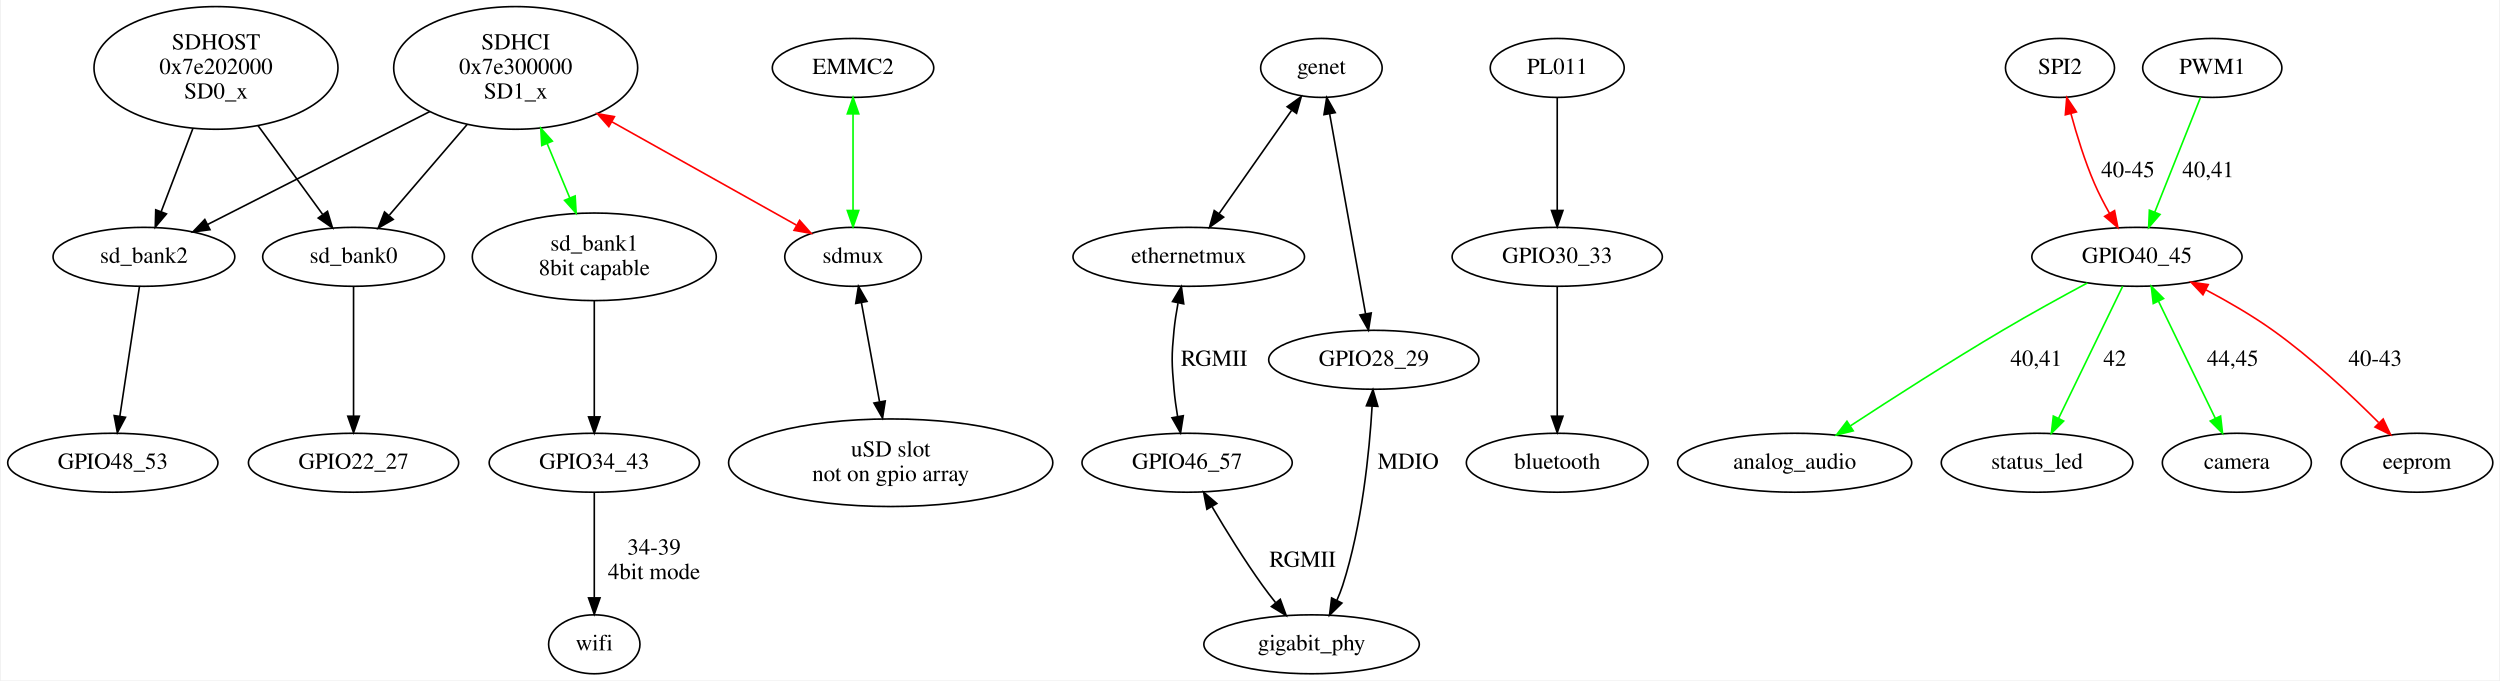
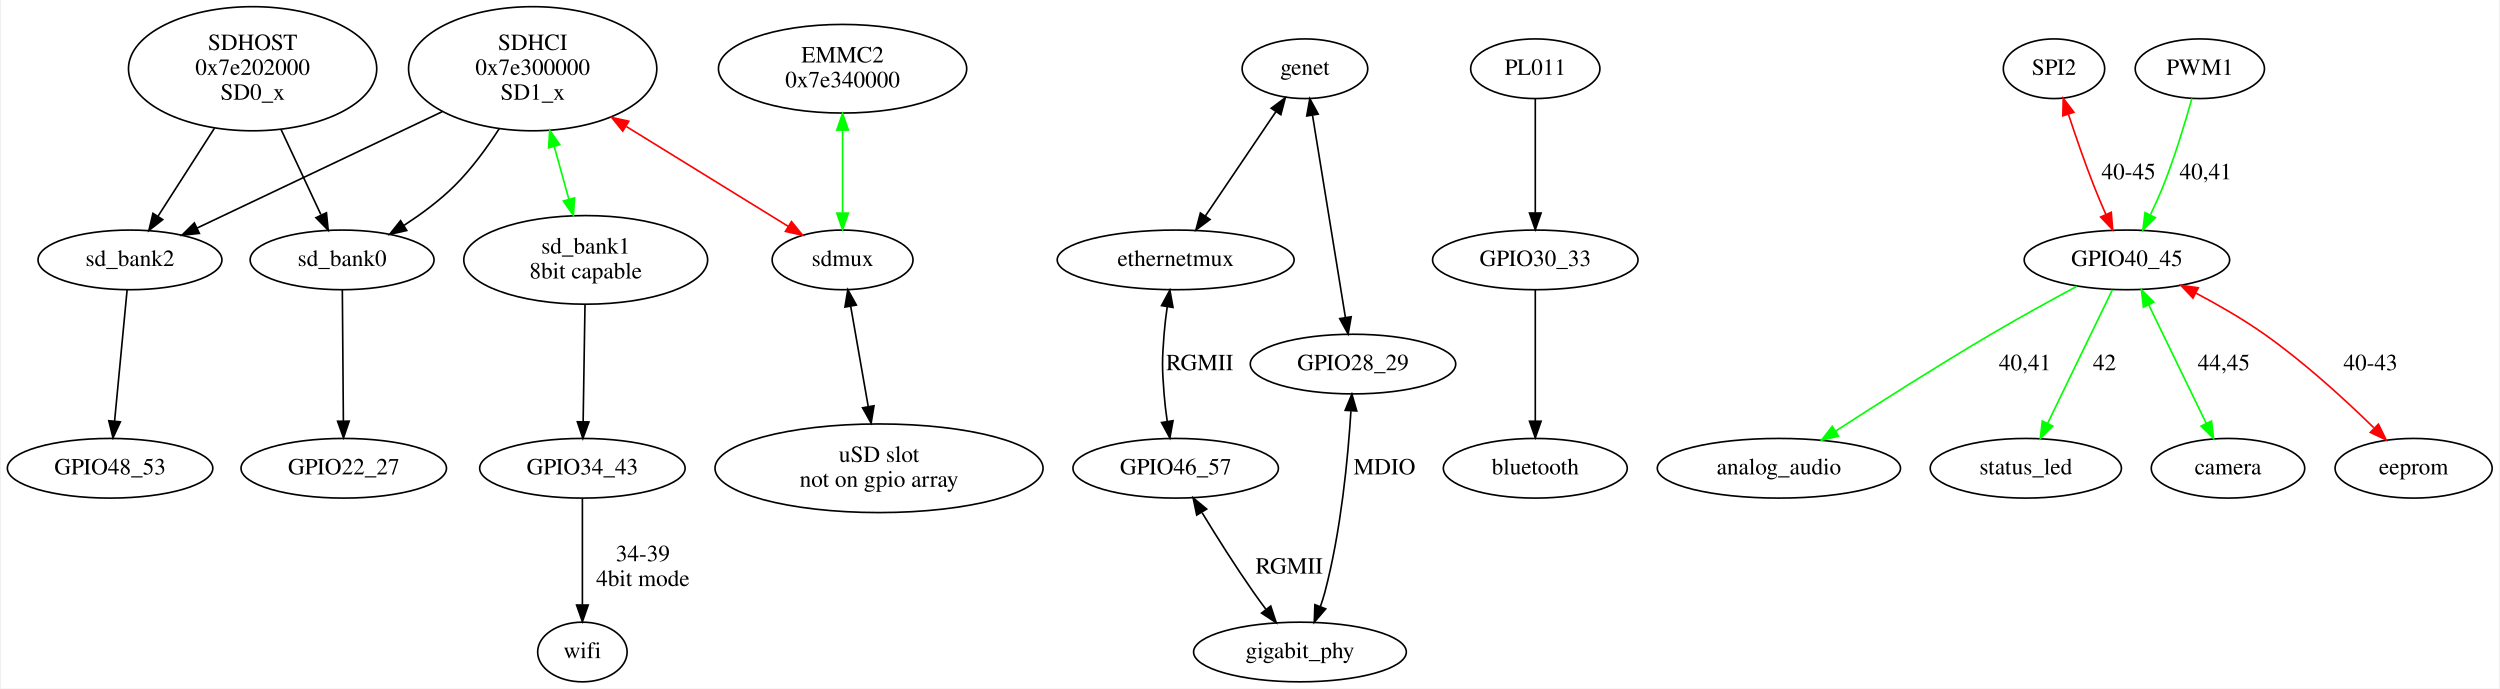
- <svg xmlns="http://www.w3.org/2000/svg" width="1525pt" height="415pt" viewBox="0.00 0.00 1525.49 415.43">
+ <svg xmlns="http://www.w3.org/2000/svg" width="1507pt" height="415pt" viewBox="0.00 0.00 1507.19 415.43">
  <g id="graph0" class="graph" transform="scale(1 1) rotate(0) translate(4 411.4335)">
-     <polygon fill="#ffffff" stroke="transparent" points="-4,4 -4,-411.433 1521.49,-411.433 1521.49,4 -4,4" />
+     <polygon fill="#ffffff" stroke="transparent" points="-4,4 -4,-411.433 1503.19,-411.433 1503.19,4 -4,4" />
    <g id="node1" class="node">
-       <ellipse fill="none" stroke="#000000" cx="127.344" cy="-369.957" rx="74.493" ry="37.453" />
-       <text text-anchor="middle" x="127.344" y="-381.257" font-family="Times,serif" font-size="14.00" fill="#000000">SDHOST</text>
-       <text text-anchor="middle" x="127.344" y="-366.257" font-family="Times,serif" font-size="14.00" fill="#000000">0x7e202000</text>
-       <text text-anchor="middle" x="127.344" y="-351.257" font-family="Times,serif" font-size="14.00" fill="#000000">SD0_x</text>
+       <ellipse fill="none" stroke="#000000" cx="147.744" cy="-369.957" rx="74.907" ry="37.453" />
+       <text text-anchor="middle" x="147.744" y="-381.257" font-family="Times,serif" font-size="14.00" fill="#000000">SDHOST</text>
+       <text text-anchor="middle" x="147.744" y="-366.257" font-family="Times,serif" font-size="14.00" fill="#000000">0x7e202000</text>
+       <text text-anchor="middle" x="147.744" y="-351.257" font-family="Times,serif" font-size="14.00" fill="#000000">SD0_x</text>
    </g>
    <g id="node5" class="node">
-       <ellipse fill="none" stroke="#000000" cx="211.344" cy="-254.61" rx="55.491" ry="18" />
-       <text text-anchor="middle" x="211.344" y="-250.91" font-family="Times,serif" font-size="14.00" fill="#000000">sd_bank0</text>
+       <ellipse fill="none" stroke="#000000" cx="201.744" cy="-254.61" rx="55.491" ry="18" />
+       <text text-anchor="middle" x="201.744" y="-250.91" font-family="Times,serif" font-size="14.00" fill="#000000">sd_bank0</text>
    </g>
    <g id="edge4" class="edge">
-       <path fill="none" stroke="#000000" d="M153.004,-334.722C165.705,-317.281 180.768,-296.597 192.407,-280.615" />
-       <polygon fill="#000000" stroke="#000000" points="195.426,-282.414 198.484,-272.27 189.768,-278.293 195.426,-282.414" />
+       <path fill="none" stroke="#000000" d="M164.831,-333.461C172.637,-316.785 181.728,-297.366 188.935,-281.972" />
+       <polygon fill="#000000" stroke="#000000" points="192.296,-283.047 193.366,-272.507 185.957,-280.079 192.296,-283.047" />
    </g>
    <g id="node9" class="node">
-       <ellipse fill="none" stroke="#000000" cx="83.344" cy="-254.61" rx="55.491" ry="18" />
-       <text text-anchor="middle" x="83.344" y="-250.91" font-family="Times,serif" font-size="14.00" fill="#000000">sd_bank2</text>
+       <ellipse fill="none" stroke="#000000" cx="73.745" cy="-254.61" rx="55.491" ry="18" />
+       <text text-anchor="middle" x="73.745" y="-250.91" font-family="Times,serif" font-size="14.00" fill="#000000">sd_bank2</text>
    </g>
    <g id="edge5" class="edge">
-       <path fill="none" stroke="#000000" d="M113.301,-333.143C106.988,-316.594 99.665,-297.395 93.839,-282.123" />
-       <polygon fill="#000000" stroke="#000000" points="97.087,-280.817 90.253,-272.721 90.547,-283.312 97.087,-280.817" />
+       <path fill="none" stroke="#000000" d="M124.736,-334.093C113.741,-316.955 100.814,-296.804 90.726,-281.08" />
+       <polygon fill="#000000" stroke="#000000" points="93.497,-278.917 85.151,-272.39 87.605,-282.697 93.497,-278.917" />
    </g>
    <g id="node2" class="node">
-       <ellipse fill="none" stroke="#000000" cx="310.344" cy="-369.957" rx="74.493" ry="37.453" />
-       <text text-anchor="middle" x="310.344" y="-381.257" font-family="Times,serif" font-size="14.00" fill="#000000">SDHCI</text>
-       <text text-anchor="middle" x="310.344" y="-366.257" font-family="Times,serif" font-size="14.00" fill="#000000">0x7e300000</text>
-       <text text-anchor="middle" x="310.344" y="-351.257" font-family="Times,serif" font-size="14.00" fill="#000000">SD1_x</text>
+       <ellipse fill="none" stroke="#000000" cx="316.745" cy="-369.957" rx="74.907" ry="37.453" />
+       <text text-anchor="middle" x="316.745" y="-381.257" font-family="Times,serif" font-size="14.00" fill="#000000">SDHCI</text>
+       <text text-anchor="middle" x="316.745" y="-366.257" font-family="Times,serif" font-size="14.00" fill="#000000">0x7e300000</text>
+       <text text-anchor="middle" x="316.745" y="-351.257" font-family="Times,serif" font-size="14.00" fill="#000000">SD1_x</text>
    </g>
    <g id="edge8" class="edge">
-       <path fill="none" stroke="#000000" d="M280.641,-335.349C265.412,-317.605 247.189,-296.374 233.254,-280.137" />
-       <polygon fill="#000000" stroke="#000000" points="235.564,-277.455 226.395,-272.147 230.252,-282.014 235.564,-277.455" />
+       <path fill="none" stroke="#000000" d="M296.577,-333.813C289.053,-322.098 279.856,-309.543 269.745,-299.48 260.737,-290.517 249.677,-282.318 239.113,-275.452" />
+       <polygon fill="#000000" stroke="#000000" points="240.748,-272.346 230.413,-270.01 237.035,-278.28 240.748,-272.346" />
    </g>
    <g id="node7" class="node">
-       <ellipse fill="none" stroke="#000000" cx="358.344" cy="-254.61" rx="74.493" ry="26.741" />
-       <text text-anchor="middle" x="358.344" y="-258.41" font-family="Times,serif" font-size="14.00" fill="#000000">sd_bank1</text>
-       <text text-anchor="middle" x="358.344" y="-243.41" font-family="Times,serif" font-size="14.00" fill="#000000">8bit capable</text>
+       <ellipse fill="none" stroke="#000000" cx="348.745" cy="-254.61" rx="73.578" ry="26.741" />
+       <text text-anchor="middle" x="348.745" y="-258.41" font-family="Times,serif" font-size="14.00" fill="#000000">sd_bank1</text>
+       <text text-anchor="middle" x="348.745" y="-243.41" font-family="Times,serif" font-size="14.00" fill="#000000">8bit capable</text>
    </g>
    <g id="edge9" class="edge">
-       <path fill="none" stroke="#00ff00" d="M329.544,-323.818C334.155,-312.738 339.013,-301.064 343.398,-290.527" />
-       <polygon fill="#00ff00" stroke="#00ff00" points="326.274,-322.566 325.664,-333.143 332.737,-325.255 326.274,-322.566" />
-       <polygon fill="#00ff00" stroke="#00ff00" points="346.661,-291.795 347.272,-281.218 340.198,-289.106 346.661,-291.795" />
+       <path fill="none" stroke="#00ff00" d="M329.721,-323.181C332.677,-312.526 335.776,-301.356 338.594,-291.197" />
+       <polygon fill="#00ff00" stroke="#00ff00" points="326.346,-322.254 327.046,-332.825 333.092,-324.125 326.346,-322.254" />
+       <polygon fill="#00ff00" stroke="#00ff00" points="342.002,-292.005 341.303,-281.433 335.257,-290.134 342.002,-292.005" />
    </g>
    <g id="edge10" class="edge">
-       <path fill="none" stroke="#000000" d="M257.981,-343.349C216.579,-322.311 159.707,-293.413 122.264,-274.387" />
-       <polygon fill="#000000" stroke="#000000" points="123.686,-271.183 113.185,-269.773 120.515,-277.424 123.686,-271.183" />
+       <path fill="none" stroke="#000000" d="M262.211,-344.071C217.293,-322.75 154.619,-292.999 114.108,-273.77" />
+       <polygon fill="#000000" stroke="#000000" points="115.598,-270.603 105.064,-269.477 112.597,-276.927 115.598,-270.603" />
    </g>
    <g id="node13" class="node">
-       <ellipse fill="none" stroke="#000000" cx="516.344" cy="-254.61" rx="41.693" ry="18" />
-       <text text-anchor="middle" x="516.344" y="-250.91" font-family="Times,serif" font-size="14.00" fill="#000000">sdmux</text>
+       <ellipse fill="none" stroke="#000000" cx="503.745" cy="-254.61" rx="42.494" ry="18" />
+       <text text-anchor="middle" x="503.745" y="-250.91" font-family="Times,serif" font-size="14.00" fill="#000000">sdmux</text>
    </g>
    <g id="edge11" class="edge">
-       <path fill="none" stroke="#ff0000" d="M369.12,-337.047C405.516,-316.667 451.007,-291.195 481.713,-274.001" />
-       <polygon fill="#ff0000" stroke="#ff0000" points="367.226,-334.095 360.211,-342.035 370.646,-340.203 367.226,-334.095" />
-       <polygon fill="#ff0000" stroke="#ff0000" points="483.727,-276.885 490.742,-268.946 480.307,-270.778 483.727,-276.885" />
+       <path fill="none" stroke="#ff0000" d="M373.254,-335.1C405.188,-315.403 443.984,-291.472 470.935,-274.848" />
+       <polygon fill="#ff0000" stroke="#ff0000" points="371.09,-332.323 364.416,-340.552 374.765,-338.281 371.09,-332.323" />
+       <polygon fill="#ff0000" stroke="#ff0000" points="472.92,-277.736 479.594,-269.507 469.245,-271.778 472.92,-277.736" />
    </g>
    <g id="node3" class="node">
-       <ellipse fill="none" stroke="#000000" cx="516.344" cy="-369.957" rx="49.291" ry="18" />
-       <text text-anchor="middle" x="516.344" y="-366.257" font-family="Times,serif" font-size="14.00" fill="#000000">EMMC2</text>
+       <ellipse fill="none" stroke="#000000" cx="503.745" cy="-369.957" rx="74.907" ry="26.741" />
+       <text text-anchor="middle" x="503.745" y="-373.757" font-family="Times,serif" font-size="14.00" fill="#000000">EMMC2</text>
+       <text text-anchor="middle" x="503.745" y="-358.757" font-family="Times,serif" font-size="14.00" fill="#000000">0x7e340000</text>
    </g>
    <g id="edge7" class="edge">
-       <path fill="none" stroke="#00ff00" d="M516.344,-341.783C516.344,-323.929 516.344,-300.915 516.344,-283.017" />
-       <polygon fill="#00ff00" stroke="#00ff00" points="512.844,-341.934 516.344,-351.934 519.844,-341.934 512.844,-341.934" />
-       <polygon fill="#00ff00" stroke="#00ff00" points="519.844,-282.887 516.344,-272.887 512.844,-282.887 519.844,-282.887" />
+       <path fill="none" stroke="#00ff00" d="M503.745,-332.835C503.745,-316.697 503.745,-298.089 503.745,-283.071" />
+       <polygon fill="#00ff00" stroke="#00ff00" points="500.245,-332.913 503.745,-342.913 507.245,-332.913 500.245,-332.913" />
+       <polygon fill="#00ff00" stroke="#00ff00" points="507.245,-282.857 503.745,-272.857 500.245,-282.857 507.245,-282.857" />
    </g>
    <g id="node4" class="node">
-       <ellipse fill="none" stroke="#000000" cx="802.344" cy="-369.957" rx="37.093" ry="18" />
-       <text text-anchor="middle" x="802.344" y="-366.257" font-family="Times,serif" font-size="14.00" fill="#000000">genet</text>
+       <ellipse fill="none" stroke="#000000" cx="782.745" cy="-369.957" rx="37.894" ry="18" />
+       <text text-anchor="middle" x="782.745" y="-366.257" font-family="Times,serif" font-size="14.00" fill="#000000">genet</text>
    </g>
    <g id="node14" class="node">
-       <ellipse fill="none" stroke="#000000" cx="721.344" cy="-254.61" rx="70.688" ry="18" />
-       <text text-anchor="middle" x="721.344" y="-250.91" font-family="Times,serif" font-size="14.00" fill="#000000">ethernetmux</text>
+       <ellipse fill="none" stroke="#000000" cx="704.745" cy="-254.61" rx="71.487" ry="18" />
+       <text text-anchor="middle" x="704.745" y="-250.91" font-family="Times,serif" font-size="14.00" fill="#000000">ethernetmux</text>
    </g>
    <g id="edge12" class="edge">
-       <path fill="none" stroke="#000000" d="M784.121,-344.007C770.891,-325.166 753.056,-299.769 739.777,-280.86" />
-       <polygon fill="#000000" stroke="#000000" points="781.431,-346.266 790.042,-352.438 787.159,-342.243 781.431,-346.266" />
-       <polygon fill="#000000" stroke="#000000" points="742.641,-278.847 734.03,-272.675 736.912,-282.87 742.641,-278.847" />
+       <path fill="none" stroke="#000000" d="M765.197,-344.007C752.514,-325.251 735.437,-299.998 722.668,-281.115" />
+       <polygon fill="#000000" stroke="#000000" points="762.397,-346.115 770.898,-352.438 768.196,-342.194 762.397,-346.115" />
+       <polygon fill="#000000" stroke="#000000" points="725.461,-278.998 716.96,-272.675 719.663,-282.919 725.461,-278.998" />
    </g>
    <g id="node15" class="node">
-       <ellipse fill="none" stroke="#000000" cx="834.344" cy="-191.74" rx="64.189" ry="18" />
-       <text text-anchor="middle" x="834.344" y="-188.04" font-family="Times,serif" font-size="14.00" fill="#000000">GPIO28_29</text>
+       <ellipse fill="none" stroke="#000000" cx="811.745" cy="-191.74" rx="61.99" ry="18" />
+       <text text-anchor="middle" x="811.745" y="-188.04" font-family="Times,serif" font-size="14.00" fill="#000000">GPIO28_29</text>
    </g>
    <g id="edge13" class="edge">
-       <path fill="none" stroke="#000000" d="M807.403,-341.781C813.394,-308.42 823.311,-253.19 829.296,-219.855" />
-       <polygon fill="#000000" stroke="#000000" points="803.911,-341.427 805.589,-351.888 810.801,-342.664 803.911,-341.427" />
-       <polygon fill="#000000" stroke="#000000" points="832.769,-220.318 831.091,-209.857 825.879,-219.081 832.769,-220.318" />
+       <path fill="none" stroke="#000000" d="M787.329,-341.781C792.758,-308.42 801.745,-253.19 807.169,-219.855" />
+       <polygon fill="#000000" stroke="#000000" points="783.836,-341.455 785.685,-351.888 790.745,-342.58 783.836,-341.455" />
+       <polygon fill="#000000" stroke="#000000" points="810.645,-220.289 808.797,-209.857 803.736,-219.165 810.645,-220.289" />
    </g>
    <g id="node6" class="node">
-       <ellipse fill="none" stroke="#000000" cx="211.344" cy="-128.87" rx="64.189" ry="18" />
-       <text text-anchor="middle" x="211.344" y="-125.17" font-family="Times,serif" font-size="14.00" fill="#000000">GPIO22_27</text>
+       <ellipse fill="none" stroke="#000000" cx="202.744" cy="-128.87" rx="61.99" ry="18" />
+       <text text-anchor="middle" x="202.744" y="-125.17" font-family="Times,serif" font-size="14.00" fill="#000000">GPIO22_27</text>
    </g>
    <g id="edge1" class="edge">
-       <path fill="none" stroke="#000000" d="M211.344,-236.595C211.344,-215.891 211.344,-181.646 211.344,-157.329" />
-       <polygon fill="#000000" stroke="#000000" points="214.844,-157.261 211.344,-147.261 207.844,-157.261 214.844,-157.261" />
+       <path fill="none" stroke="#000000" d="M201.888,-236.595C202.053,-215.891 202.325,-181.646 202.518,-157.329" />
+       <polygon fill="#000000" stroke="#000000" points="206.018,-157.289 202.598,-147.261 199.019,-157.233 206.018,-157.289" />
    </g>
    <g id="node8" class="node">
-       <ellipse fill="none" stroke="#000000" cx="358.344" cy="-128.87" rx="64.189" ry="18" />
-       <text text-anchor="middle" x="358.344" y="-125.17" font-family="Times,serif" font-size="14.00" fill="#000000">GPIO34_43</text>
+       <ellipse fill="none" stroke="#000000" cx="346.745" cy="-128.87" rx="61.99" ry="18" />
+       <text text-anchor="middle" x="346.745" y="-125.17" font-family="Times,serif" font-size="14.00" fill="#000000">GPIO34_43</text>
    </g>
    <g id="edge2" class="edge">
-       <path fill="none" stroke="#000000" d="M358.344,-227.636C358.344,-206.866 358.344,-178.235 358.344,-157.146" />
-       <polygon fill="#000000" stroke="#000000" points="361.844,-156.887 358.344,-146.887 354.844,-156.887 361.844,-156.887" />
+       <path fill="none" stroke="#000000" d="M348.315,-227.636C347.985,-206.866 347.53,-178.235 347.194,-157.146" />
+       <polygon fill="#000000" stroke="#000000" points="350.69,-156.83 347.031,-146.887 343.691,-156.941 350.69,-156.83" />
    </g>
    <g id="node23" class="node">
-       <ellipse fill="none" stroke="#000000" cx="358.344" cy="-18" rx="27.895" ry="18" />
-       <text text-anchor="middle" x="358.344" y="-14.3" font-family="Times,serif" font-size="14.00" fill="#000000">wifi</text>
+       <ellipse fill="none" stroke="#000000" cx="346.745" cy="-18" rx="27" ry="18" />
+       <text text-anchor="middle" x="346.745" y="-14.3" font-family="Times,serif" font-size="14.00" fill="#000000">wifi</text>
    </g>
    <g id="edge20" class="edge">
-       <path fill="none" stroke="#000000" d="M358.344,-110.562C358.344,-93.149 358.344,-66.691 358.344,-46.516" />
-       <polygon fill="#000000" stroke="#000000" points="361.844,-46.335 358.344,-36.335 354.844,-46.335 361.844,-46.335" />
-       <text text-anchor="middle" x="394.844" y="-72.8" font-family="Times,serif" font-size="14.00" fill="#000000">34-39</text>
-       <text text-anchor="middle" x="394.844" y="-57.8" font-family="Times,serif" font-size="14.00" fill="#000000">4bit mode</text>
+       <path fill="none" stroke="#000000" d="M346.745,-110.562C346.745,-93.149 346.745,-66.691 346.745,-46.516" />
+       <polygon fill="#000000" stroke="#000000" points="350.245,-46.335 346.745,-36.335 343.245,-46.335 350.245,-46.335" />
+       <text text-anchor="middle" x="383.245" y="-72.8" font-family="Times,serif" font-size="14.00" fill="#000000">34-39</text>
+       <text text-anchor="middle" x="383.245" y="-57.8" font-family="Times,serif" font-size="14.00" fill="#000000">4bit mode</text>
    </g>
    <g id="node10" class="node">
-       <ellipse fill="none" stroke="#000000" cx="64.344" cy="-128.87" rx="64.189" ry="18" />
-       <text text-anchor="middle" x="64.344" y="-125.17" font-family="Times,serif" font-size="14.00" fill="#000000">GPIO48_53</text>
+       <ellipse fill="none" stroke="#000000" cx="61.745" cy="-128.87" rx="61.99" ry="18" />
+       <text text-anchor="middle" x="61.745" y="-125.17" font-family="Times,serif" font-size="14.00" fill="#000000">GPIO48_53</text>
    </g>
    <g id="edge3" class="edge">
-       <path fill="none" stroke="#000000" d="M80.622,-236.595C77.494,-215.891 72.319,-181.646 68.644,-157.329" />
-       <polygon fill="#000000" stroke="#000000" points="72.078,-156.626 67.123,-147.261 65.157,-157.672 72.078,-156.626" />
+       <path fill="none" stroke="#000000" d="M72.025,-236.595C70.049,-215.891 66.781,-181.646 64.46,-157.329" />
+       <polygon fill="#000000" stroke="#000000" points="67.934,-156.883 63.5,-147.261 60.966,-157.548 67.934,-156.883" />
    </g>
    <g id="node11" class="node">
-       <ellipse fill="none" stroke="#000000" cx="946.344" cy="-369.957" rx="40.893" ry="18" />
-       <text text-anchor="middle" x="946.344" y="-366.257" font-family="Times,serif" font-size="14.00" fill="#000000">PL011</text>
+       <ellipse fill="none" stroke="#000000" cx="921.745" cy="-369.957" rx="38.993" ry="18" />
+       <text text-anchor="middle" x="921.745" y="-366.257" font-family="Times,serif" font-size="14.00" fill="#000000">PL011</text>
    </g>
    <g id="node12" class="node">
-       <ellipse fill="none" stroke="#000000" cx="946.344" cy="-254.61" rx="64.189" ry="18" />
-       <text text-anchor="middle" x="946.344" y="-250.91" font-family="Times,serif" font-size="14.00" fill="#000000">GPIO30_33</text>
+       <ellipse fill="none" stroke="#000000" cx="921.745" cy="-254.61" rx="61.99" ry="18" />
+       <text text-anchor="middle" x="921.745" y="-250.91" font-family="Times,serif" font-size="14.00" fill="#000000">GPIO30_33</text>
    </g>
    <g id="edge6" class="edge">
-       <path fill="none" stroke="#000000" d="M946.344,-351.934C946.344,-333.505 946.344,-304.606 946.344,-283.08" />
-       <polygon fill="#000000" stroke="#000000" points="949.844,-282.887 946.344,-272.887 942.844,-282.887 949.844,-282.887" />
+       <path fill="none" stroke="#000000" d="M921.745,-351.934C921.745,-333.505 921.745,-304.606 921.745,-283.08" />
+       <polygon fill="#000000" stroke="#000000" points="925.245,-282.887 921.745,-272.887 918.245,-282.887 925.245,-282.887" />
    </g>
    <g id="node22" class="node">
-       <ellipse fill="none" stroke="#000000" cx="946.344" cy="-128.87" rx="55.491" ry="18" />
-       <text text-anchor="middle" x="946.344" y="-125.17" font-family="Times,serif" font-size="14.00" fill="#000000">bluetooth</text>
+       <ellipse fill="none" stroke="#000000" cx="921.745" cy="-128.87" rx="55.491" ry="18" />
+       <text text-anchor="middle" x="921.745" y="-125.17" font-family="Times,serif" font-size="14.00" fill="#000000">bluetooth</text>
    </g>
    <g id="edge19" class="edge">
-       <path fill="none" stroke="#000000" d="M946.344,-236.595C946.344,-215.891 946.344,-181.646 946.344,-157.329" />
-       <polygon fill="#000000" stroke="#000000" points="949.844,-157.261 946.344,-147.261 942.844,-157.261 949.844,-157.261" />
+       <path fill="none" stroke="#000000" d="M921.745,-236.595C921.745,-215.891 921.745,-181.646 921.745,-157.329" />
+       <polygon fill="#000000" stroke="#000000" points="925.245,-157.261 921.745,-147.261 918.245,-157.261 925.245,-157.261" />
    </g>
    <g id="node17" class="node">
-       <ellipse fill="none" stroke="#000000" cx="539.344" cy="-128.87" rx="98.99" ry="26.741" />
-       <text text-anchor="middle" x="539.344" y="-132.67" font-family="Times,serif" font-size="14.00" fill="#000000">uSD slot</text>
-       <text text-anchor="middle" x="539.344" y="-117.67" font-family="Times,serif" font-size="14.00" fill="#000000">not on gpio array</text>
+       <ellipse fill="none" stroke="#000000" cx="525.745" cy="-128.87" rx="98.99" ry="26.741" />
+       <text text-anchor="middle" x="525.745" y="-132.67" font-family="Times,serif" font-size="14.00" fill="#000000">uSD slot</text>
+       <text text-anchor="middle" x="525.745" y="-117.67" font-family="Times,serif" font-size="14.00" fill="#000000">not on gpio array</text>
    </g>
    <g id="edge15" class="edge">
-       <path fill="none" stroke="#000000" d="M521.456,-226.664C524.717,-208.838 528.981,-185.526 532.528,-166.134" />
-       <polygon fill="#000000" stroke="#000000" points="517.996,-226.128 519.64,-236.595 524.882,-227.388 517.996,-226.128" />
-       <polygon fill="#000000" stroke="#000000" points="536.005,-166.579 534.361,-156.113 529.119,-165.32 536.005,-166.579" />
+       <path fill="none" stroke="#000000" d="M508.634,-226.664C511.753,-208.838 515.832,-185.526 519.225,-166.134" />
+       <polygon fill="#000000" stroke="#000000" points="505.173,-226.141 506.897,-236.595 512.068,-227.348 505.173,-226.141" />
+       <polygon fill="#000000" stroke="#000000" points="522.702,-166.566 520.978,-156.113 515.807,-165.36 522.702,-166.566" />
    </g>
    <g id="node16" class="node">
-       <ellipse fill="none" stroke="#000000" cx="720.344" cy="-128.87" rx="64.189" ry="18" />
-       <text text-anchor="middle" x="720.344" y="-125.17" font-family="Times,serif" font-size="14.00" fill="#000000">GPIO46_57</text>
+       <ellipse fill="none" stroke="#000000" cx="704.745" cy="-128.87" rx="61.99" ry="18" />
+       <text text-anchor="middle" x="704.745" y="-125.17" font-family="Times,serif" font-size="14.00" fill="#000000">GPIO46_57</text>
    </g>
    <g id="edge14" class="edge">
-       <path fill="none" stroke="#000000" d="M714.787,-226.314C713.77,-220.844 712.88,-215.136 712.344,-209.74 710.763,-193.818 710.935,-189.678 712.344,-173.74 712.82,-168.361 713.611,-162.66 714.515,-157.193" />
-       <polygon fill="#000000" stroke="#000000" points="711.415,-227.295 716.84,-236.396 718.274,-225.899 711.415,-227.295" />
-       <polygon fill="#000000" stroke="#000000" points="718.003,-157.574 716.339,-147.11 711.114,-156.327 718.003,-157.574" />
-       <text text-anchor="middle" x="736.844" y="-188.04" font-family="Times,serif" font-size="14.00" fill="#000000">RGMII</text>
+       <path fill="none" stroke="#000000" d="M699.643,-226.264C698.852,-220.798 698.16,-215.105 697.745,-209.74 696.508,-193.788 696.508,-189.692 697.745,-173.74 698.16,-168.375 698.852,-162.682 699.643,-157.216" />
+       <polygon fill="#000000" stroke="#000000" points="696.219,-227.018 701.24,-236.347 703.133,-225.923 696.219,-227.018" />
+       <polygon fill="#000000" stroke="#000000" points="703.133,-157.557 701.24,-147.133 696.219,-156.463 703.133,-157.557" />
+       <text text-anchor="middle" x="719.245" y="-188.04" font-family="Times,serif" font-size="14.00" fill="#000000">RGMII</text>
    </g>
    <g id="node21" class="node">
-       <ellipse fill="none" stroke="#000000" cx="796.344" cy="-18" rx="65.789" ry="18" />
-       <text text-anchor="middle" x="796.344" y="-14.3" font-family="Times,serif" font-size="14.00" fill="#000000">gigabit_phy</text>
+       <ellipse fill="none" stroke="#000000" cx="779.745" cy="-18" rx="64.189" ry="18" />
+       <text text-anchor="middle" x="779.745" y="-14.3" font-family="Times,serif" font-size="14.00" fill="#000000">gigabit_phy</text>
    </g>
    <g id="edge18" class="edge">
-       <path fill="none" stroke="#000000" d="M833.312,-163.462C831.618,-135.162 827.147,-90.677 815.344,-54 814.38,-51.002 813.175,-47.957 811.843,-44.972" />
-       <polygon fill="#000000" stroke="#000000" points="829.817,-163.662 833.834,-173.465 836.808,-163.296 829.817,-163.662" />
-       <polygon fill="#000000" stroke="#000000" points="814.864,-43.186 807.294,-35.773 808.59,-46.289 814.864,-43.186" />
-       <text text-anchor="middle" x="855.344" y="-125.17" font-family="Times,serif" font-size="14.00" fill="#000000">MDIO</text>
+       <path fill="none" stroke="#000000" d="M810.492,-163.302C808.727,-135.148 804.543,-91.013 794.745,-54 793.997,-51.177 793.076,-48.284 792.061,-45.424" />
+       <polygon fill="#000000" stroke="#000000" points="807.016,-163.828 811.074,-173.614 814.005,-163.433 807.016,-163.828" />
+       <polygon fill="#000000" stroke="#000000" points="795.268,-44.015 788.362,-35.98 788.75,-46.567 795.268,-44.015" />
+       <text text-anchor="middle" x="830.745" y="-125.17" font-family="Times,serif" font-size="14.00" fill="#000000">MDIO</text>
    </g>
    <g id="edge25" class="edge">
-       <path fill="none" stroke="#000000" d="M735.648,-101.889C744.196,-87.372 755.321,-69.348 766.344,-54 768.854,-50.506 771.606,-46.92 774.395,-43.428" />
-       <polygon fill="#000000" stroke="#000000" points="732.433,-100.455 730.43,-110.859 738.484,-103.975 732.433,-100.455" />
-       <polygon fill="#000000" stroke="#000000" points="777.229,-45.491 780.868,-35.541 771.818,-41.05 777.229,-45.491" />
-       <text text-anchor="middle" x="790.844" y="-65.3" font-family="Times,serif" font-size="14.00" fill="#000000">RGMII</text>
+       <path fill="none" stroke="#000000" d="M720.668,-102.069C729.486,-87.604 740.842,-69.573 751.745,-54 754.079,-50.666 756.605,-47.219 759.151,-43.839" />
+       <polygon fill="#000000" stroke="#000000" points="717.449,-100.629 715.271,-110.997 723.44,-104.25 717.449,-100.629" />
+       <polygon fill="#000000" stroke="#000000" points="762.105,-45.739 765.426,-35.678 756.556,-41.473 762.105,-45.739" />
+       <text text-anchor="middle" x="773.245" y="-65.3" font-family="Times,serif" font-size="14.00" fill="#000000">RGMII</text>
    </g>
    <g id="node18" class="node">
-       <ellipse fill="none" stroke="#000000" cx="1253.344" cy="-369.957" rx="33.295" ry="18" />
-       <text text-anchor="middle" x="1253.344" y="-366.257" font-family="Times,serif" font-size="14.00" fill="#000000">SPI2</text>
+       <ellipse fill="none" stroke="#000000" cx="1234.745" cy="-369.957" rx="30.595" ry="18" />
+       <text text-anchor="middle" x="1234.745" y="-366.257" font-family="Times,serif" font-size="14.00" fill="#000000">SPI2</text>
    </g>
    <g id="node19" class="node">
-       <ellipse fill="none" stroke="#000000" cx="1300.344" cy="-254.61" rx="64.189" ry="18" />
-       <text text-anchor="middle" x="1300.344" y="-250.91" font-family="Times,serif" font-size="14.00" fill="#000000">GPIO40_45</text>
+       <ellipse fill="none" stroke="#000000" cx="1278.745" cy="-254.61" rx="61.99" ry="18" />
+       <text text-anchor="middle" x="1278.745" y="-250.91" font-family="Times,serif" font-size="14.00" fill="#000000">GPIO40_45</text>
    </g>
    <g id="edge16" class="edge">
-       <path fill="none" stroke="#ff0000" d="M1260.053,-341.975C1263.615,-328.821 1268.477,-313.077 1274.344,-299.48 1276.966,-293.404 1280.226,-287.119 1283.541,-281.245" />
-       <polygon fill="#ff0000" stroke="#ff0000" points="1256.607,-341.32 1257.479,-351.879 1263.382,-343.08 1256.607,-341.32" />
-       <polygon fill="#ff0000" stroke="#ff0000" points="1286.665,-282.837 1288.712,-272.442 1280.629,-279.291 1286.665,-282.837" />
-       <text text-anchor="middle" x="1294.844" y="-303.28" font-family="Times,serif" font-size="14.00" fill="#000000">40-45</text>
+       <path fill="none" stroke="#ff0000" d="M1243.516,-342.299C1247.83,-329.216 1253.27,-313.438 1258.745,-299.48 1260.979,-293.783 1263.532,-287.755 1266.049,-282.029" />
+       <polygon fill="#ff0000" stroke="#ff0000" points="1240.084,-341.535 1240.319,-352.127 1246.741,-343.7 1240.084,-341.535" />
+       <polygon fill="#ff0000" stroke="#ff0000" points="1269.294,-283.346 1270.19,-272.789 1262.907,-280.483 1269.294,-283.346" />
+       <text text-anchor="middle" x="1279.745" y="-303.28" font-family="Times,serif" font-size="14.00" fill="#000000">40-45</text>
    </g>
    <g id="node24" class="node">
-       <ellipse fill="none" stroke="#000000" cx="1091.344" cy="-128.87" rx="71.487" ry="18" />
-       <text text-anchor="middle" x="1091.344" y="-125.17" font-family="Times,serif" font-size="14.00" fill="#000000">analog_audio</text>
+       <ellipse fill="none" stroke="#000000" cx="1068.745" cy="-128.87" rx="73.387" ry="18" />
+       <text text-anchor="middle" x="1068.745" y="-125.17" font-family="Times,serif" font-size="14.00" fill="#000000">analog_audio</text>
    </g>
    <g id="edge21" class="edge">
-       <path fill="none" stroke="#00ff00" d="M1270.087,-238.673C1254.492,-230.303 1235.248,-219.732 1218.344,-209.74 1186.34,-190.822 1150.696,-167.962 1125.335,-151.381" />
-       <polygon fill="#00ff00" stroke="#00ff00" points="1127.099,-148.351 1116.817,-145.794 1123.26,-154.205 1127.099,-148.351" />
-       <text text-anchor="middle" x="1238.844" y="-188.04" font-family="Times,serif" font-size="14.00" fill="#000000">40,41</text>
+       <path fill="none" stroke="#00ff00" d="M1248.502,-238.648C1232.91,-230.271 1213.666,-219.702 1196.745,-209.74 1164.527,-190.773 1128.598,-167.919 1103.026,-151.352" />
+       <polygon fill="#00ff00" stroke="#00ff00" points="1104.729,-148.284 1094.436,-145.77 1100.915,-154.154 1104.729,-148.284" />
+       <text text-anchor="middle" x="1217.245" y="-188.04" font-family="Times,serif" font-size="14.00" fill="#000000">40,41</text>
    </g>
    <g id="node25" class="node">
-       <ellipse fill="none" stroke="#000000" cx="1239.344" cy="-128.87" rx="58.49" ry="18" />
-       <text text-anchor="middle" x="1239.344" y="-125.17" font-family="Times,serif" font-size="14.00" fill="#000000">status_led</text>
+       <ellipse fill="none" stroke="#000000" cx="1217.745" cy="-128.87" rx="57.69" ry="18" />
+       <text text-anchor="middle" x="1217.745" y="-125.17" font-family="Times,serif" font-size="14.00" fill="#000000">status_led</text>
    </g>
    <g id="edge22" class="edge">
-       <path fill="none" stroke="#00ff00" d="M1291.604,-236.595C1281.367,-215.493 1264.306,-180.323 1252.475,-155.936" />
-       <polygon fill="#00ff00" stroke="#00ff00" points="1255.582,-154.322 1248.068,-146.852 1249.284,-157.377 1255.582,-154.322" />
-       <text text-anchor="middle" x="1286.844" y="-188.04" font-family="Times,serif" font-size="14.00" fill="#000000">42</text>
+       <path fill="none" stroke="#00ff00" d="M1270.005,-236.595C1259.767,-215.493 1242.706,-180.323 1230.875,-155.936" />
+       <polygon fill="#00ff00" stroke="#00ff00" points="1233.982,-154.322 1226.468,-146.852 1227.684,-157.377 1233.982,-154.322" />
+       <text text-anchor="middle" x="1265.245" y="-188.04" font-family="Times,serif" font-size="14.00" fill="#000000">42</text>
    </g>
    <g id="node26" class="node">
-       <ellipse fill="none" stroke="#000000" cx="1361.344" cy="-128.87" rx="45.492" ry="18" />
-       <text text-anchor="middle" x="1361.344" y="-125.17" font-family="Times,serif" font-size="14.00" fill="#000000">camera</text>
+       <ellipse fill="none" stroke="#000000" cx="1339.745" cy="-128.87" rx="46.292" ry="18" />
+       <text text-anchor="middle" x="1339.745" y="-125.17" font-family="Times,serif" font-size="14.00" fill="#000000">camera</text>
    </g>
    <g id="edge23" class="edge">
-       <path fill="none" stroke="#00ff00" d="M1313.493,-227.506C1323.758,-206.347 1337.951,-177.091 1348.211,-155.941" />
-       <polygon fill="#00ff00" stroke="#00ff00" points="1310.3,-226.07 1309.084,-236.595 1316.598,-229.125 1310.3,-226.07" />
-       <polygon fill="#00ff00" stroke="#00ff00" points="1351.405,-157.377 1352.621,-146.852 1345.107,-154.322 1351.405,-157.377" />
-       <text text-anchor="middle" x="1358.844" y="-188.04" font-family="Times,serif" font-size="14.00" fill="#000000">44,45</text>
+       <path fill="none" stroke="#00ff00" d="M1291.894,-227.506C1302.158,-206.347 1316.351,-177.091 1326.612,-155.941" />
+       <polygon fill="#00ff00" stroke="#00ff00" points="1288.7,-226.07 1287.484,-236.595 1294.998,-229.125 1288.7,-226.07" />
+       <polygon fill="#00ff00" stroke="#00ff00" points="1329.805,-157.377 1331.021,-146.852 1323.507,-154.322 1329.805,-157.377" />
+       <text text-anchor="middle" x="1337.245" y="-188.04" font-family="Times,serif" font-size="14.00" fill="#000000">44,45</text>
    </g>
    <g id="node27" class="node">
-       <ellipse fill="none" stroke="#000000" cx="1471.344" cy="-128.87" rx="46.292" ry="18" />
-       <text text-anchor="middle" x="1471.344" y="-125.17" font-family="Times,serif" font-size="14.00" fill="#000000">eeprom</text>
+       <ellipse fill="none" stroke="#000000" cx="1451.745" cy="-128.87" rx="47.392" ry="18" />
+       <text text-anchor="middle" x="1451.745" y="-125.17" font-family="Times,serif" font-size="14.00" fill="#000000">eeprom</text>
    </g>
    <g id="edge24" class="edge">
-       <path fill="none" stroke="#ff0000" d="M1342.476,-234.425C1355.958,-227.294 1370.665,-218.78 1383.344,-209.74 1406.932,-192.922 1430.966,-170.394 1447.943,-153.387" />
-       <polygon fill="#ff0000" stroke="#ff0000" points="1340.653,-231.428 1333.379,-239.131 1343.869,-237.645 1340.653,-231.428" />
-       <polygon fill="#ff0000" stroke="#ff0000" points="1450.695,-155.582 1455.22,-146.002 1445.708,-150.669 1450.695,-155.582" />
-       <text text-anchor="middle" x="1445.844" y="-188.04" font-family="Times,serif" font-size="14.00" fill="#000000">40-43</text>
+       <path fill="none" stroke="#ff0000" d="M1320.472,-234.524C1334.043,-227.35 1348.906,-218.786 1361.745,-209.74 1385.719,-192.847 1410.313,-170.327 1427.719,-153.341" />
+       <polygon fill="#ff0000" stroke="#ff0000" points="1318.597,-231.553 1311.323,-239.257 1321.813,-237.77 1318.597,-231.553" />
+       <polygon fill="#ff0000" stroke="#ff0000" points="1430.529,-155.485 1435.183,-145.967 1425.61,-150.506 1430.529,-155.485" />
+       <text text-anchor="middle" x="1425.745" y="-188.04" font-family="Times,serif" font-size="14.00" fill="#000000">40-43</text>
    </g>
    <g id="node20" class="node">
-       <ellipse fill="none" stroke="#000000" cx="1346.344" cy="-369.957" rx="42.494" ry="18" />
-       <text text-anchor="middle" x="1346.344" y="-366.257" font-family="Times,serif" font-size="14.00" fill="#000000">PWM1</text>
+       <ellipse fill="none" stroke="#000000" cx="1322.745" cy="-369.957" rx="38.993" ry="18" />
+       <text text-anchor="middle" x="1322.745" y="-366.257" font-family="Times,serif" font-size="14.00" fill="#000000">PWM1</text>
    </g>
    <g id="edge17" class="edge">
-       <path fill="none" stroke="#00ff00" d="M1339.157,-351.934C1331.663,-333.142 1319.828,-303.465 1311.195,-281.819" />
-       <polygon fill="#00ff00" stroke="#00ff00" points="1314.437,-280.499 1307.481,-272.507 1307.935,-283.092 1314.437,-280.499" />
-       <text text-anchor="middle" x="1343.844" y="-303.28" font-family="Times,serif" font-size="14.00" fill="#000000">40,41</text>
+       <path fill="none" stroke="#00ff00" d="M1317.969,-352.027C1313.938,-337.624 1307.72,-316.984 1300.745,-299.48 1298.44,-293.697 1295.699,-287.632 1292.948,-281.896" />
+       <polygon fill="#00ff00" stroke="#00ff00" points="1295.952,-280.074 1288.382,-272.662 1289.677,-283.177 1295.952,-280.074" />
+       <text text-anchor="middle" x="1326.245" y="-303.28" font-family="Times,serif" font-size="14.00" fill="#000000">40,41</text>
    </g>
  </g>
</svg>
